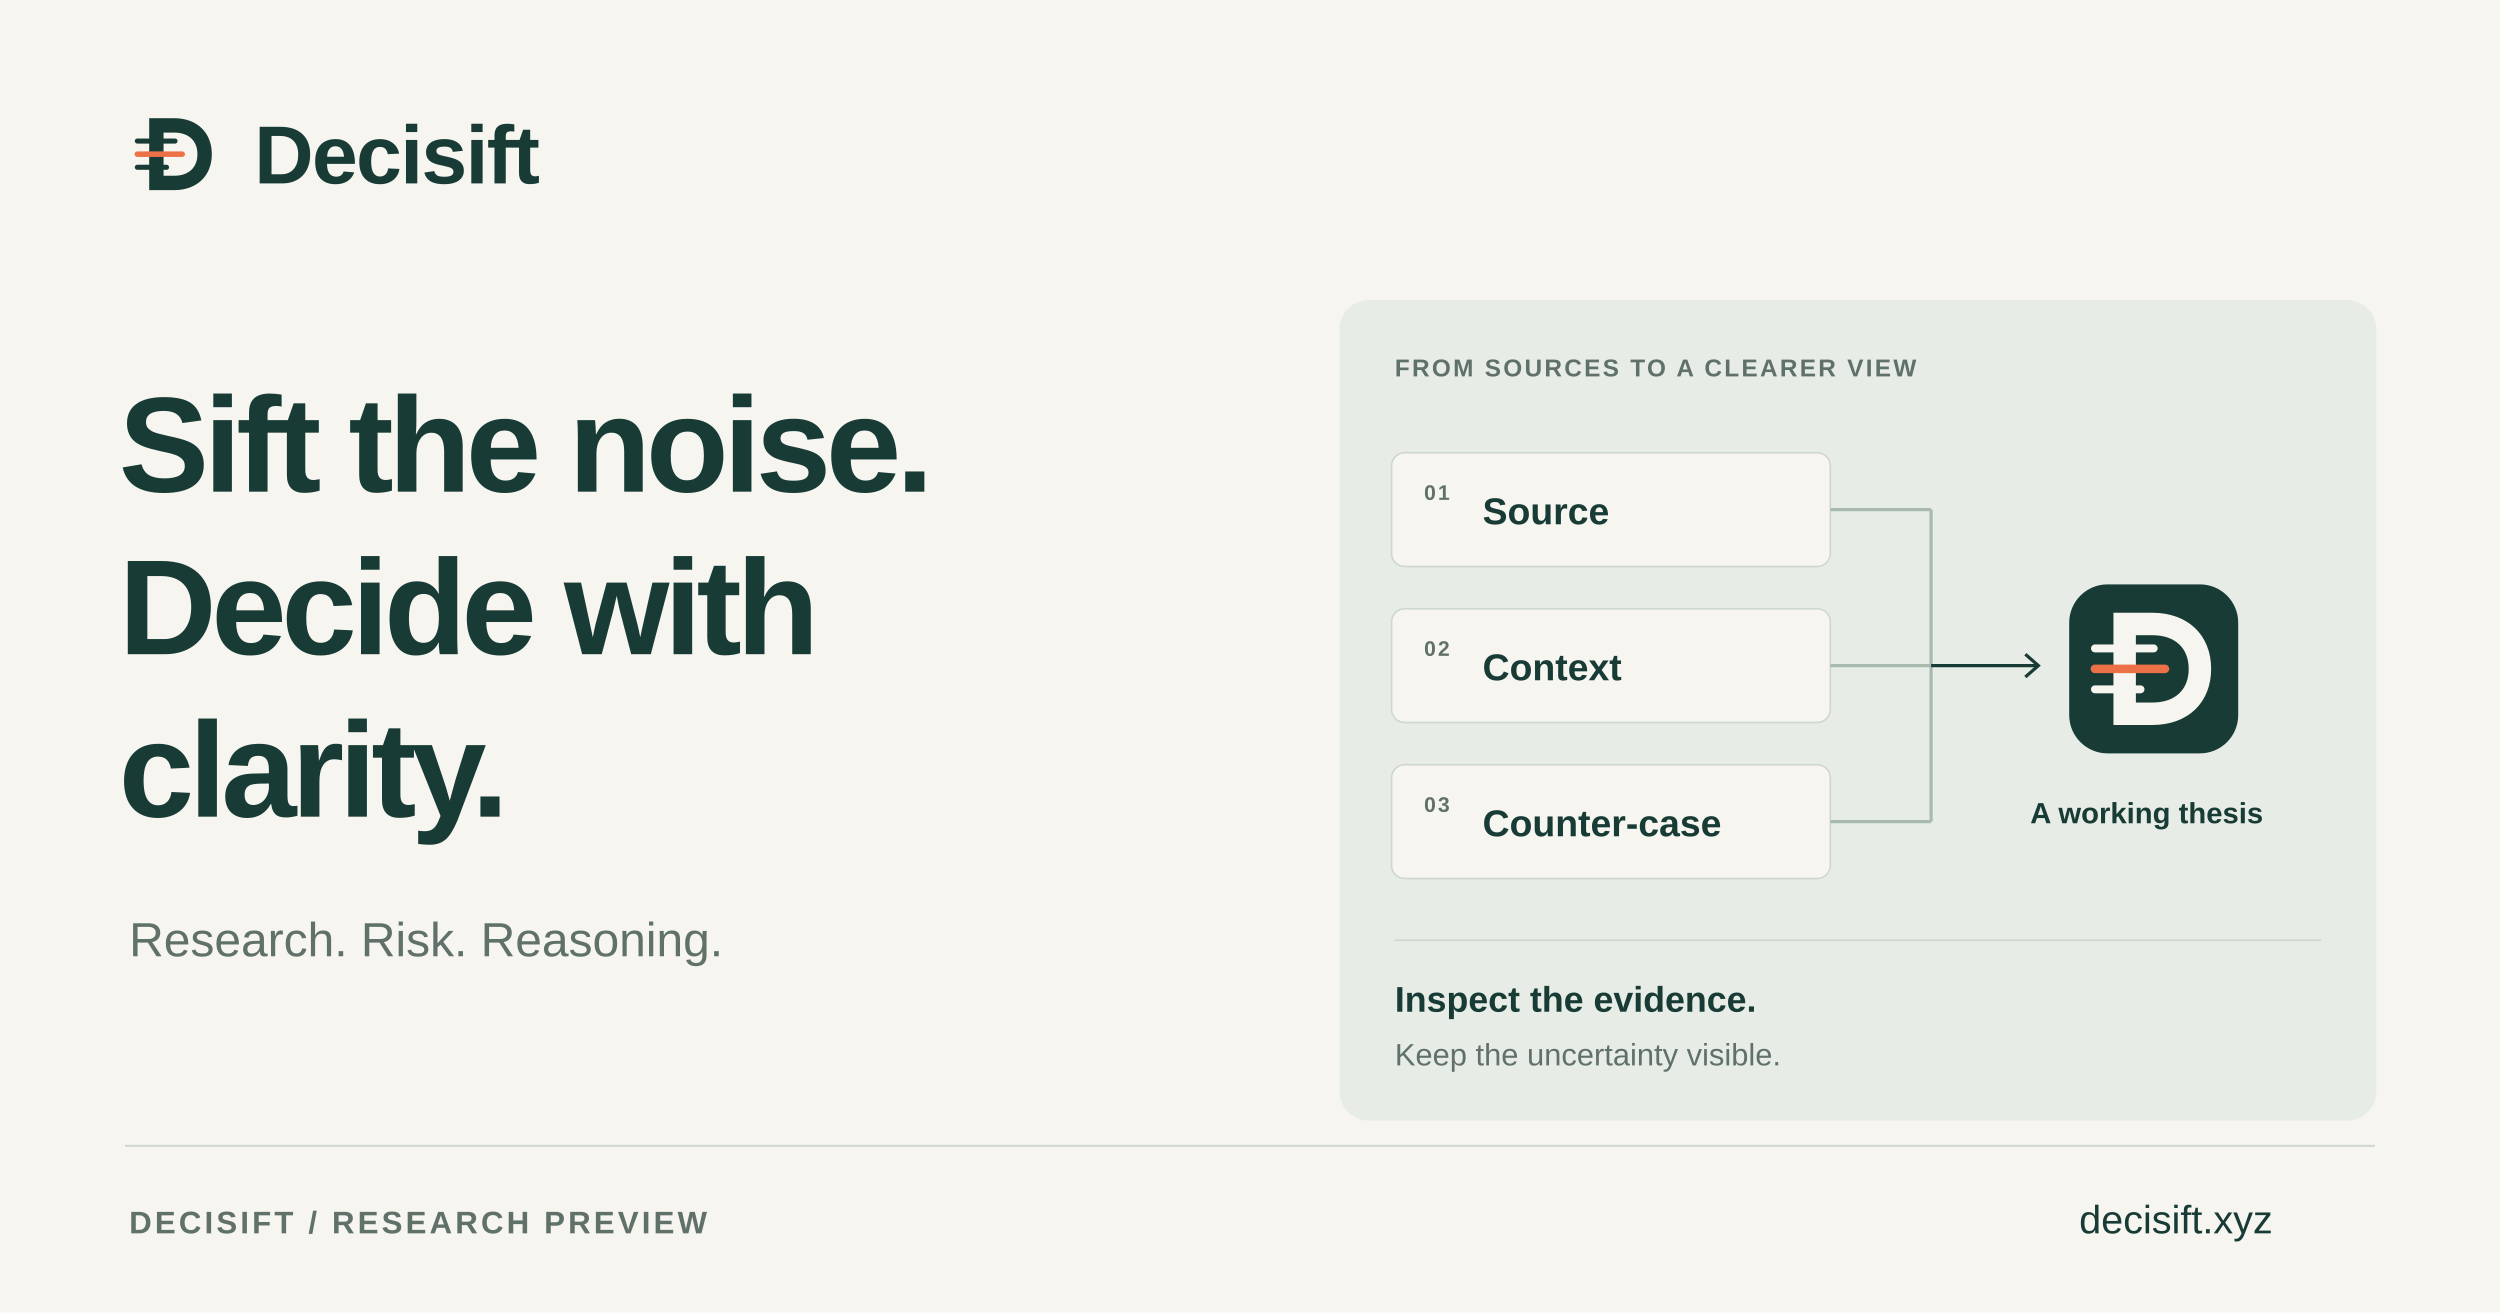
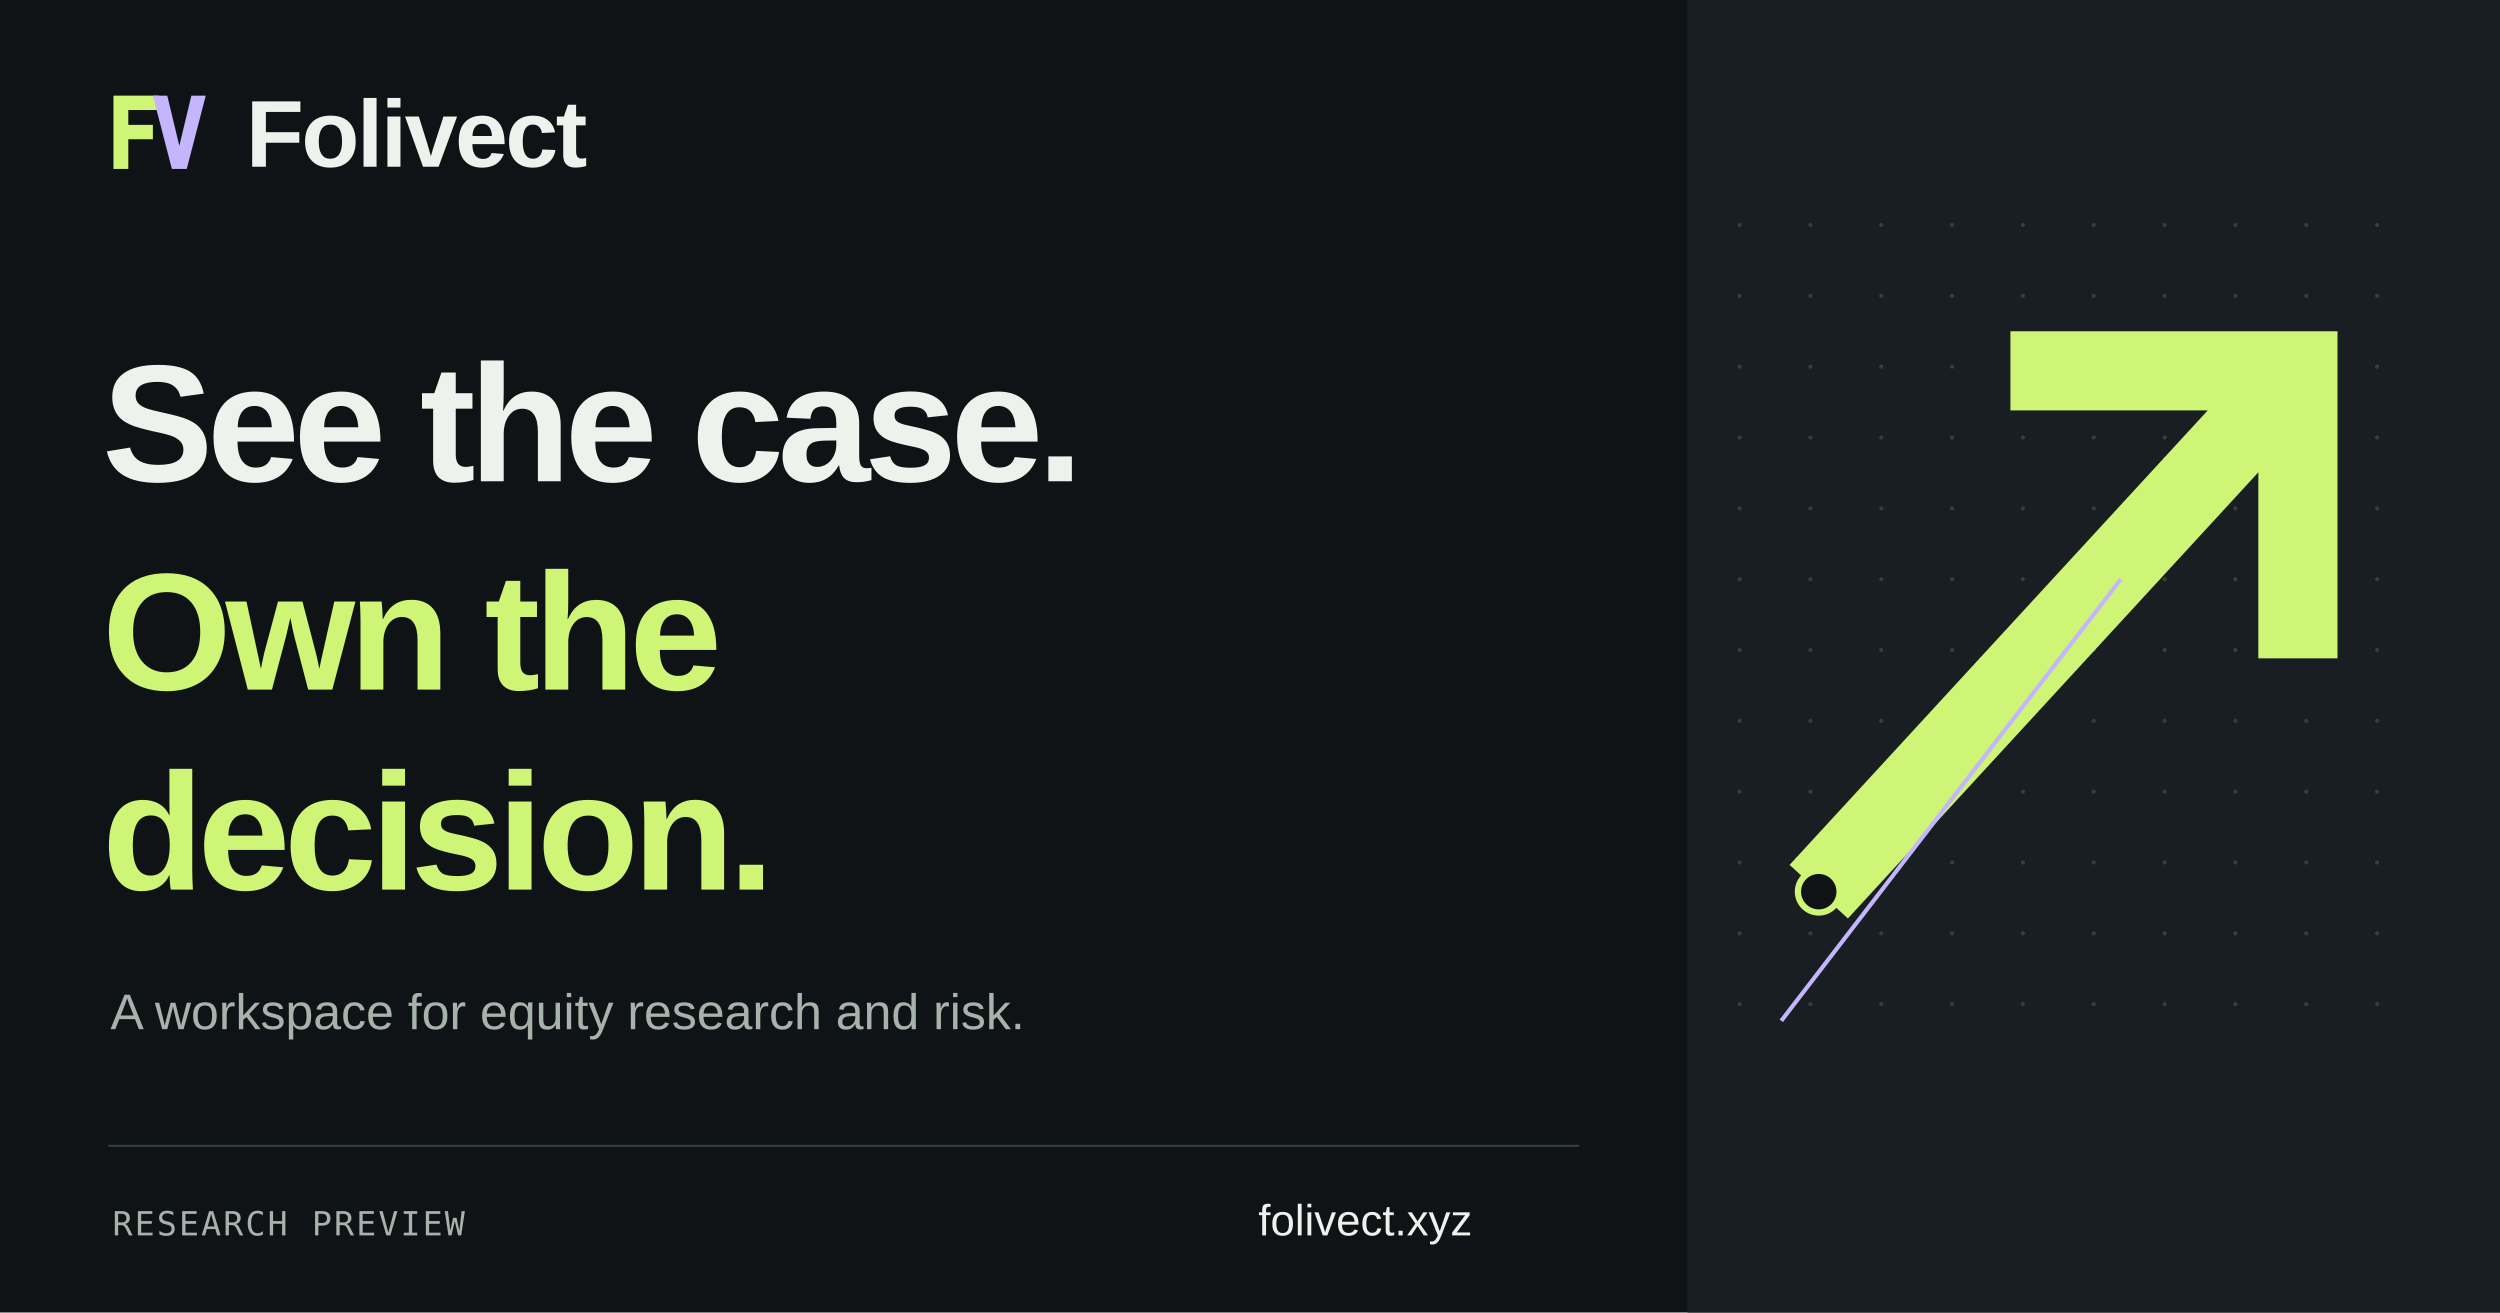
<svg xmlns="http://www.w3.org/2000/svg" width="1200" height="630" viewBox="0 0 1200 630" role="img" aria-labelledby="title desc">
-   <rect x="0" y="0" width="1200" height="630" rx="0" fill="#F6F5F0" />
-   <g transform="translate(58 48) scale(0.203125)">
-     <path fill="#183B35" fill-rule="evenodd" d="M67 43H126C180 43 215 77 215 128S180 213 126 213H67V43ZM101 77V179H126C160 179 181 160 181 128S160 77 126 77H101Z" />
-     <path d="M39 97H128M39 159H108" stroke="#183B35" stroke-width="12" stroke-linecap="round" />
-     <path d="M39 128H145" stroke="#ED7147" stroke-width="13" stroke-linecap="round" />
+   <rect x="0" y="0" width="1200" height="630" rx="0" fill="#101315" />
+   <g transform="translate(48 35) scale(0.2226562)">
+     <path d="M29 49H127V80H61V112H114V143H61V207H29Z" fill="#CEF576" />
+     <path d="M114 49H145L171 157L197 49H228L187 207H155Z" fill="#C4B5FD" />
  </g>
-   <text x="122" y="88.04" fill="#183B35" font-family="Arial, Helvetica, sans-serif" font-size="39.52" font-weight="700" letter-spacing="-0.8">Decisift</text>
-   <text x="57" y="236" fill="#183B35" font-family="Arial, Helvetica, sans-serif" font-size="65" font-weight="700" letter-spacing="-2.5">Sift the noise.</text>
-   <text x="57" y="314" fill="#183B35" font-family="Arial, Helvetica, sans-serif" font-size="65" font-weight="700" letter-spacing="-2.5">Decide with</text>
-   <text x="57" y="392" fill="#183B35" font-family="Arial, Helvetica, sans-serif" font-size="65" font-weight="700" letter-spacing="-2.5">clarity.</text>
-   <text x="62" y="459" fill="#60716A" font-family="Arial, Helvetica, sans-serif" font-size="23" font-weight="400" letter-spacing="0">Research. Risk. Reasoning.</text>
-   <g transform="translate(643 144) scale(0.78)">
-     <rect x="0" y="0" width="638" height="505" rx="18" fill="#E7EDE6" />
-     <text x="34" y="47" fill="#60716A" font-family="Arial, Helvetica, sans-serif" font-size="15" font-weight="700" letter-spacing="1.4">FROM SOURCES TO A CLEARER VIEW</text>
-     <rect x="32" y="94" width="270" height="70" rx="8" fill="#F6F5F0" stroke="#CED7CE" />
-     <text x="52" y="123" fill="#60716A" font-family="Arial, Helvetica, sans-serif" font-size="13" font-weight="700" letter-spacing="1.3">01</text>
-     <text x="88" y="138" fill="#183B35" font-family="Arial, Helvetica, sans-serif" font-size="23" font-weight="600" letter-spacing="0">Source</text>
-     <path d="M302 129L364 129" stroke="#A9BAB0" stroke-width="2" />
-     <rect x="32" y="190" width="270" height="70" rx="8" fill="#F6F5F0" stroke="#CED7CE" />
-     <text x="52" y="219" fill="#60716A" font-family="Arial, Helvetica, sans-serif" font-size="13" font-weight="700" letter-spacing="1.3">02</text>
-     <text x="88" y="234" fill="#183B35" font-family="Arial, Helvetica, sans-serif" font-size="23" font-weight="600" letter-spacing="0">Context</text>
-     <path d="M302 225L364 225" stroke="#A9BAB0" stroke-width="2" />
-     <rect x="32" y="286" width="270" height="70" rx="8" fill="#F6F5F0" stroke="#CED7CE" />
-     <text x="52" y="315" fill="#60716A" font-family="Arial, Helvetica, sans-serif" font-size="13" font-weight="700" letter-spacing="1.3">03</text>
-     <text x="88" y="330" fill="#183B35" font-family="Arial, Helvetica, sans-serif" font-size="23" font-weight="600" letter-spacing="0">Counter-case</text>
-     <path d="M302 321L364 321" stroke="#A9BAB0" stroke-width="2" />
-     <path d="M364 129L364 321" stroke="#A9BAB0" stroke-width="2" />
-     <path d="M364 225L430 225" stroke="#183B35" stroke-width="2" />
-     <path d="M422 218L430 225L422 232" fill="none" stroke="#183B35" stroke-width="2" />
-     <g transform="translate(449 175) scale(0.40625)">
-       <rect x="0" y="0" width="256" height="256" rx="58" fill="#183B35" />
-       <path fill="#F6F5F0" fill-rule="evenodd" d="M67 43H126C180 43 215 77 215 128S180 213 126 213H67V43ZM101 77V179H126C160 179 181 160 181 128S160 77 126 77H101Z" />
-       <path d="M39 97H128M39 159H108" stroke="#F6F5F0" stroke-width="12" stroke-linecap="round" />
-       <path d="M39 128H145" stroke="#ED7147" stroke-width="13" stroke-linecap="round" />
-     </g>
-     <text x="425" y="322" fill="#183B35" font-family="Arial, Helvetica, sans-serif" font-size="18" font-weight="600" letter-spacing="0">A working thesis</text>
-     <path d="M34 394L604 394" stroke="#CED7CE" stroke-width="1" />
-     <text x="34" y="438" fill="#183B35" font-family="Arial, Helvetica, sans-serif" font-size="22" font-weight="600" letter-spacing="0">Inspect the evidence.</text>
-     <text x="34" y="471" fill="#60716A" font-family="Arial, Helvetica, sans-serif" font-size="19" font-weight="400" letter-spacing="0">Keep the uncertainty visible.</text>
+   <text x="118" y="80.03" fill="#EEF2ED" font-family="Arial, Helvetica, sans-serif" font-size="45.6" font-weight="700" letter-spacing="-1.2">Folivect</text>
+   <rect x="810" y="0" width="390" height="630" rx="0" fill="#191E22" />
+   <g transform="translate(835 108)">
+     <circle cx="0" cy="0" r="1" fill="#344039" />
+     <circle cx="0" cy="34" r="1" fill="#344039" />
+     <circle cx="0" cy="68" r="1" fill="#344039" />
+     <circle cx="0" cy="102" r="1" fill="#344039" />
+     <circle cx="0" cy="136" r="1" fill="#344039" />
+     <circle cx="0" cy="170" r="1" fill="#344039" />
+     <circle cx="0" cy="204" r="1" fill="#344039" />
+     <circle cx="0" cy="238" r="1" fill="#344039" />
+     <circle cx="0" cy="272" r="1" fill="#344039" />
+     <circle cx="0" cy="306" r="1" fill="#344039" />
+     <circle cx="0" cy="340" r="1" fill="#344039" />
+     <circle cx="0" cy="374" r="1" fill="#344039" />
+     <circle cx="34" cy="0" r="1" fill="#344039" />
+     <circle cx="34" cy="34" r="1" fill="#344039" />
+     <circle cx="34" cy="68" r="1" fill="#344039" />
+     <circle cx="34" cy="102" r="1" fill="#344039" />
+     <circle cx="34" cy="136" r="1" fill="#344039" />
+     <circle cx="34" cy="170" r="1" fill="#344039" />
+     <circle cx="34" cy="204" r="1" fill="#344039" />
+     <circle cx="34" cy="238" r="1" fill="#344039" />
+     <circle cx="34" cy="272" r="1" fill="#344039" />
+     <circle cx="34" cy="306" r="1" fill="#344039" />
+     <circle cx="34" cy="340" r="1" fill="#344039" />
+     <circle cx="34" cy="374" r="1" fill="#344039" />
+     <circle cx="68" cy="0" r="1" fill="#344039" />
+     <circle cx="68" cy="34" r="1" fill="#344039" />
+     <circle cx="68" cy="68" r="1" fill="#344039" />
+     <circle cx="68" cy="102" r="1" fill="#344039" />
+     <circle cx="68" cy="136" r="1" fill="#344039" />
+     <circle cx="68" cy="170" r="1" fill="#344039" />
+     <circle cx="68" cy="204" r="1" fill="#344039" />
+     <circle cx="68" cy="238" r="1" fill="#344039" />
+     <circle cx="68" cy="272" r="1" fill="#344039" />
+     <circle cx="68" cy="306" r="1" fill="#344039" />
+     <circle cx="68" cy="340" r="1" fill="#344039" />
+     <circle cx="68" cy="374" r="1" fill="#344039" />
+     <circle cx="102" cy="0" r="1" fill="#344039" />
+     <circle cx="102" cy="34" r="1" fill="#344039" />
+     <circle cx="102" cy="68" r="1" fill="#344039" />
+     <circle cx="102" cy="102" r="1" fill="#344039" />
+     <circle cx="102" cy="136" r="1" fill="#344039" />
+     <circle cx="102" cy="170" r="1" fill="#344039" />
+     <circle cx="102" cy="204" r="1" fill="#344039" />
+     <circle cx="102" cy="238" r="1" fill="#344039" />
+     <circle cx="102" cy="272" r="1" fill="#344039" />
+     <circle cx="102" cy="306" r="1" fill="#344039" />
+     <circle cx="102" cy="340" r="1" fill="#344039" />
+     <circle cx="102" cy="374" r="1" fill="#344039" />
+     <circle cx="136" cy="0" r="1" fill="#344039" />
+     <circle cx="136" cy="34" r="1" fill="#344039" />
+     <circle cx="136" cy="68" r="1" fill="#344039" />
+     <circle cx="136" cy="102" r="1" fill="#344039" />
+     <circle cx="136" cy="136" r="1" fill="#344039" />
+     <circle cx="136" cy="170" r="1" fill="#344039" />
+     <circle cx="136" cy="204" r="1" fill="#344039" />
+     <circle cx="136" cy="238" r="1" fill="#344039" />
+     <circle cx="136" cy="272" r="1" fill="#344039" />
+     <circle cx="136" cy="306" r="1" fill="#344039" />
+     <circle cx="136" cy="340" r="1" fill="#344039" />
+     <circle cx="136" cy="374" r="1" fill="#344039" />
+     <circle cx="170" cy="0" r="1" fill="#344039" />
+     <circle cx="170" cy="34" r="1" fill="#344039" />
+     <circle cx="170" cy="68" r="1" fill="#344039" />
+     <circle cx="170" cy="102" r="1" fill="#344039" />
+     <circle cx="170" cy="136" r="1" fill="#344039" />
+     <circle cx="170" cy="170" r="1" fill="#344039" />
+     <circle cx="170" cy="204" r="1" fill="#344039" />
+     <circle cx="170" cy="238" r="1" fill="#344039" />
+     <circle cx="170" cy="272" r="1" fill="#344039" />
+     <circle cx="170" cy="306" r="1" fill="#344039" />
+     <circle cx="170" cy="340" r="1" fill="#344039" />
+     <circle cx="170" cy="374" r="1" fill="#344039" />
+     <circle cx="204" cy="0" r="1" fill="#344039" />
+     <circle cx="204" cy="34" r="1" fill="#344039" />
+     <circle cx="204" cy="68" r="1" fill="#344039" />
+     <circle cx="204" cy="102" r="1" fill="#344039" />
+     <circle cx="204" cy="136" r="1" fill="#344039" />
+     <circle cx="204" cy="170" r="1" fill="#344039" />
+     <circle cx="204" cy="204" r="1" fill="#344039" />
+     <circle cx="204" cy="238" r="1" fill="#344039" />
+     <circle cx="204" cy="272" r="1" fill="#344039" />
+     <circle cx="204" cy="306" r="1" fill="#344039" />
+     <circle cx="204" cy="340" r="1" fill="#344039" />
+     <circle cx="204" cy="374" r="1" fill="#344039" />
+     <circle cx="238" cy="0" r="1" fill="#344039" />
+     <circle cx="238" cy="34" r="1" fill="#344039" />
+     <circle cx="238" cy="68" r="1" fill="#344039" />
+     <circle cx="238" cy="102" r="1" fill="#344039" />
+     <circle cx="238" cy="136" r="1" fill="#344039" />
+     <circle cx="238" cy="170" r="1" fill="#344039" />
+     <circle cx="238" cy="204" r="1" fill="#344039" />
+     <circle cx="238" cy="238" r="1" fill="#344039" />
+     <circle cx="238" cy="272" r="1" fill="#344039" />
+     <circle cx="238" cy="306" r="1" fill="#344039" />
+     <circle cx="238" cy="340" r="1" fill="#344039" />
+     <circle cx="238" cy="374" r="1" fill="#344039" />
+     <circle cx="272" cy="0" r="1" fill="#344039" />
+     <circle cx="272" cy="34" r="1" fill="#344039" />
+     <circle cx="272" cy="68" r="1" fill="#344039" />
+     <circle cx="272" cy="102" r="1" fill="#344039" />
+     <circle cx="272" cy="136" r="1" fill="#344039" />
+     <circle cx="272" cy="170" r="1" fill="#344039" />
+     <circle cx="272" cy="204" r="1" fill="#344039" />
+     <circle cx="272" cy="238" r="1" fill="#344039" />
+     <circle cx="272" cy="272" r="1" fill="#344039" />
+     <circle cx="272" cy="306" r="1" fill="#344039" />
+     <circle cx="272" cy="340" r="1" fill="#344039" />
+     <circle cx="272" cy="374" r="1" fill="#344039" />
+     <circle cx="306" cy="0" r="1" fill="#344039" />
+     <circle cx="306" cy="34" r="1" fill="#344039" />
+     <circle cx="306" cy="68" r="1" fill="#344039" />
+     <circle cx="306" cy="102" r="1" fill="#344039" />
+     <circle cx="306" cy="136" r="1" fill="#344039" />
+     <circle cx="306" cy="170" r="1" fill="#344039" />
+     <circle cx="306" cy="204" r="1" fill="#344039" />
+     <circle cx="306" cy="238" r="1" fill="#344039" />
+     <circle cx="306" cy="272" r="1" fill="#344039" />
+     <circle cx="306" cy="306" r="1" fill="#344039" />
+     <circle cx="306" cy="340" r="1" fill="#344039" />
+     <circle cx="306" cy="374" r="1" fill="#344039" />
+     <path d="M38 320L268 70M130 70H268V208" fill="none" stroke="#CEF576" stroke-width="38" />
+     <path d="M20 382L183 170" fill="none" stroke="#C4B5FD" stroke-width="2" />
+     <circle cx="38" cy="320" r="10" fill="#101315" stroke="#CEF576" stroke-width="3" />
  </g>
-   <path d="M60 550L1140 550" stroke="#CED7CE" stroke-width="1" />
-   <text x="62" y="592" fill="#60716A" font-family="Arial, Helvetica, sans-serif" font-size="15" font-weight="700" letter-spacing="1.5">DECISIFT / RESEARCH PREVIEW</text>
-   <text x="998" y="592" fill="#183B35" font-family="Arial, Helvetica, sans-serif" font-size="19" font-weight="400" letter-spacing="0">decisift.xyz</text>
+   <text x="49" y="231" fill="#EEF2ED" font-family="Arial, Helvetica, sans-serif" font-size="80" font-weight="700" letter-spacing="-3">See the case.</text>
+   <text x="49" y="331" fill="#CEF576" font-family="Arial, Helvetica, sans-serif" font-size="80" font-weight="700" letter-spacing="-3">Own the</text>
+   <text x="49" y="427" fill="#CEF576" font-family="Arial, Helvetica, sans-serif" font-size="80" font-weight="700" letter-spacing="-3">decision.</text>
+   <text x="53" y="494" fill="#A7B2AB" font-family="Arial, Helvetica, sans-serif" font-size="24" font-weight="400" letter-spacing="0">A workspace for equity research and risk.</text>
+   <path d="M52 550L758 550" stroke="#344039" stroke-width="1" />
+   <text x="54" y="593" fill="#A7B2AB" font-family="Consolas, monospace" font-size="16" font-weight="400" letter-spacing="1">RESEARCH PREVIEW</text>
+   <text x="604" y="593" fill="#EEF2ED" font-family="Arial, Helvetica, sans-serif" font-size="21" font-weight="400" letter-spacing="0">folivect.xyz</text>
</svg>
